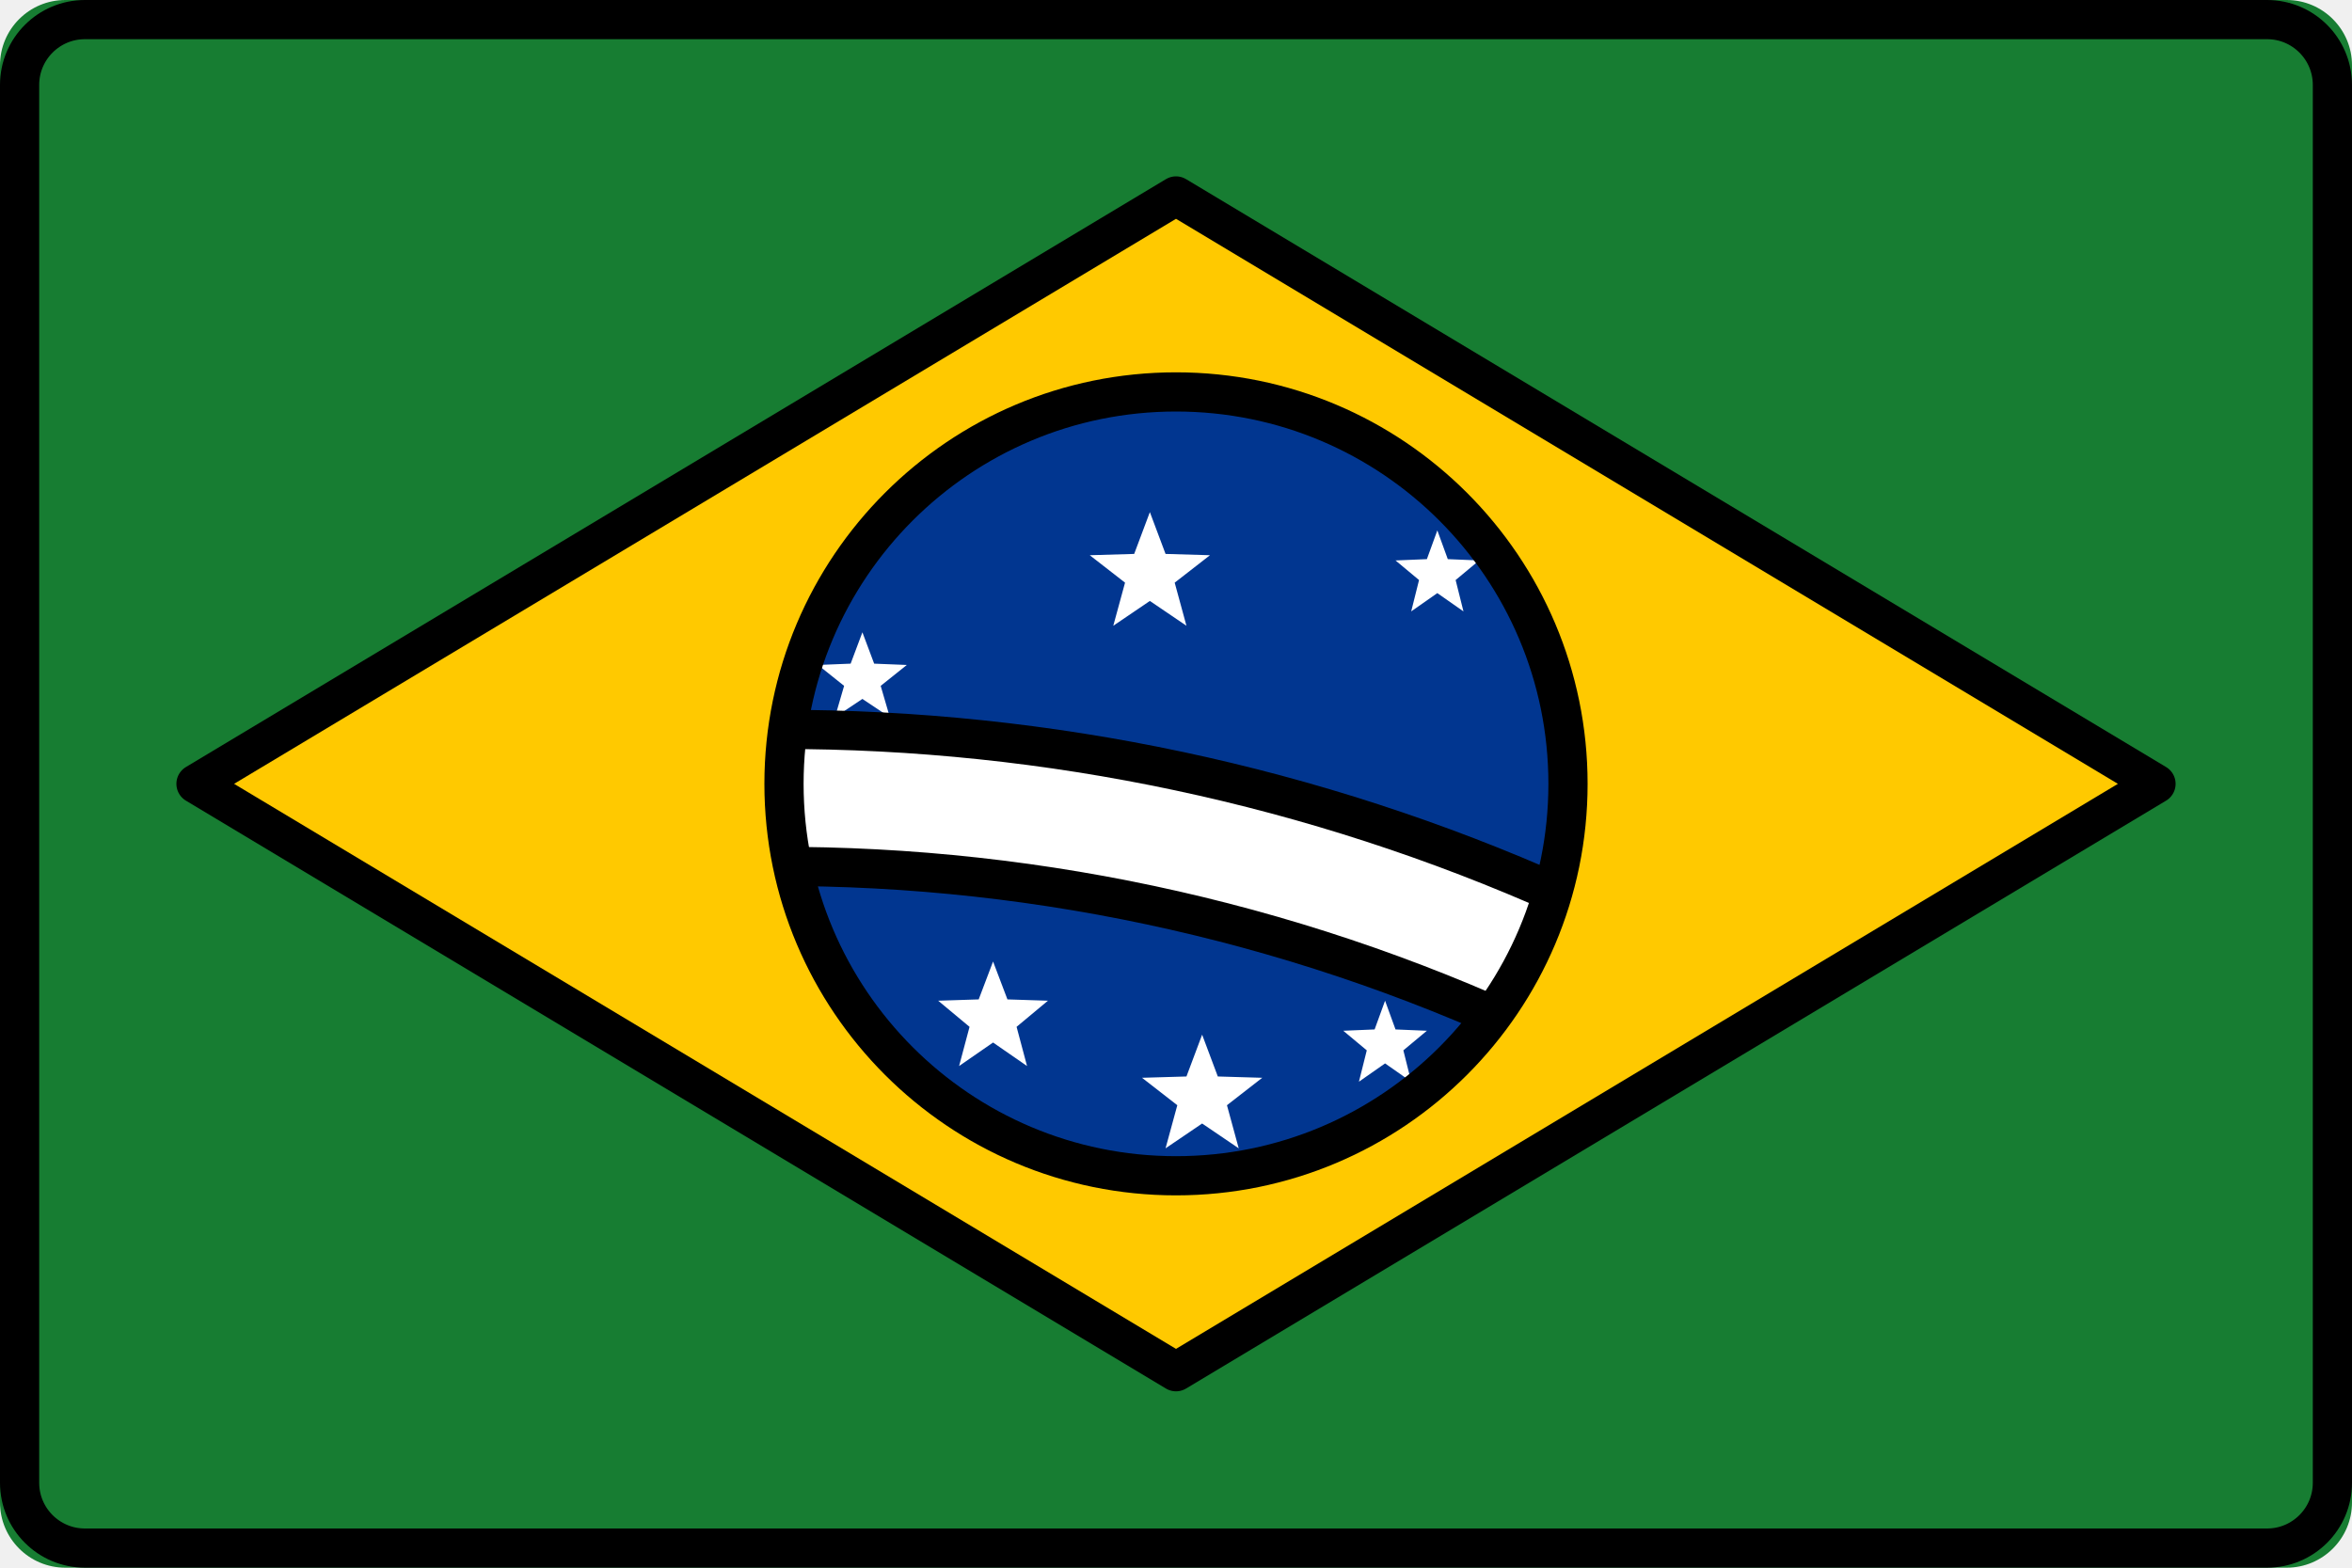
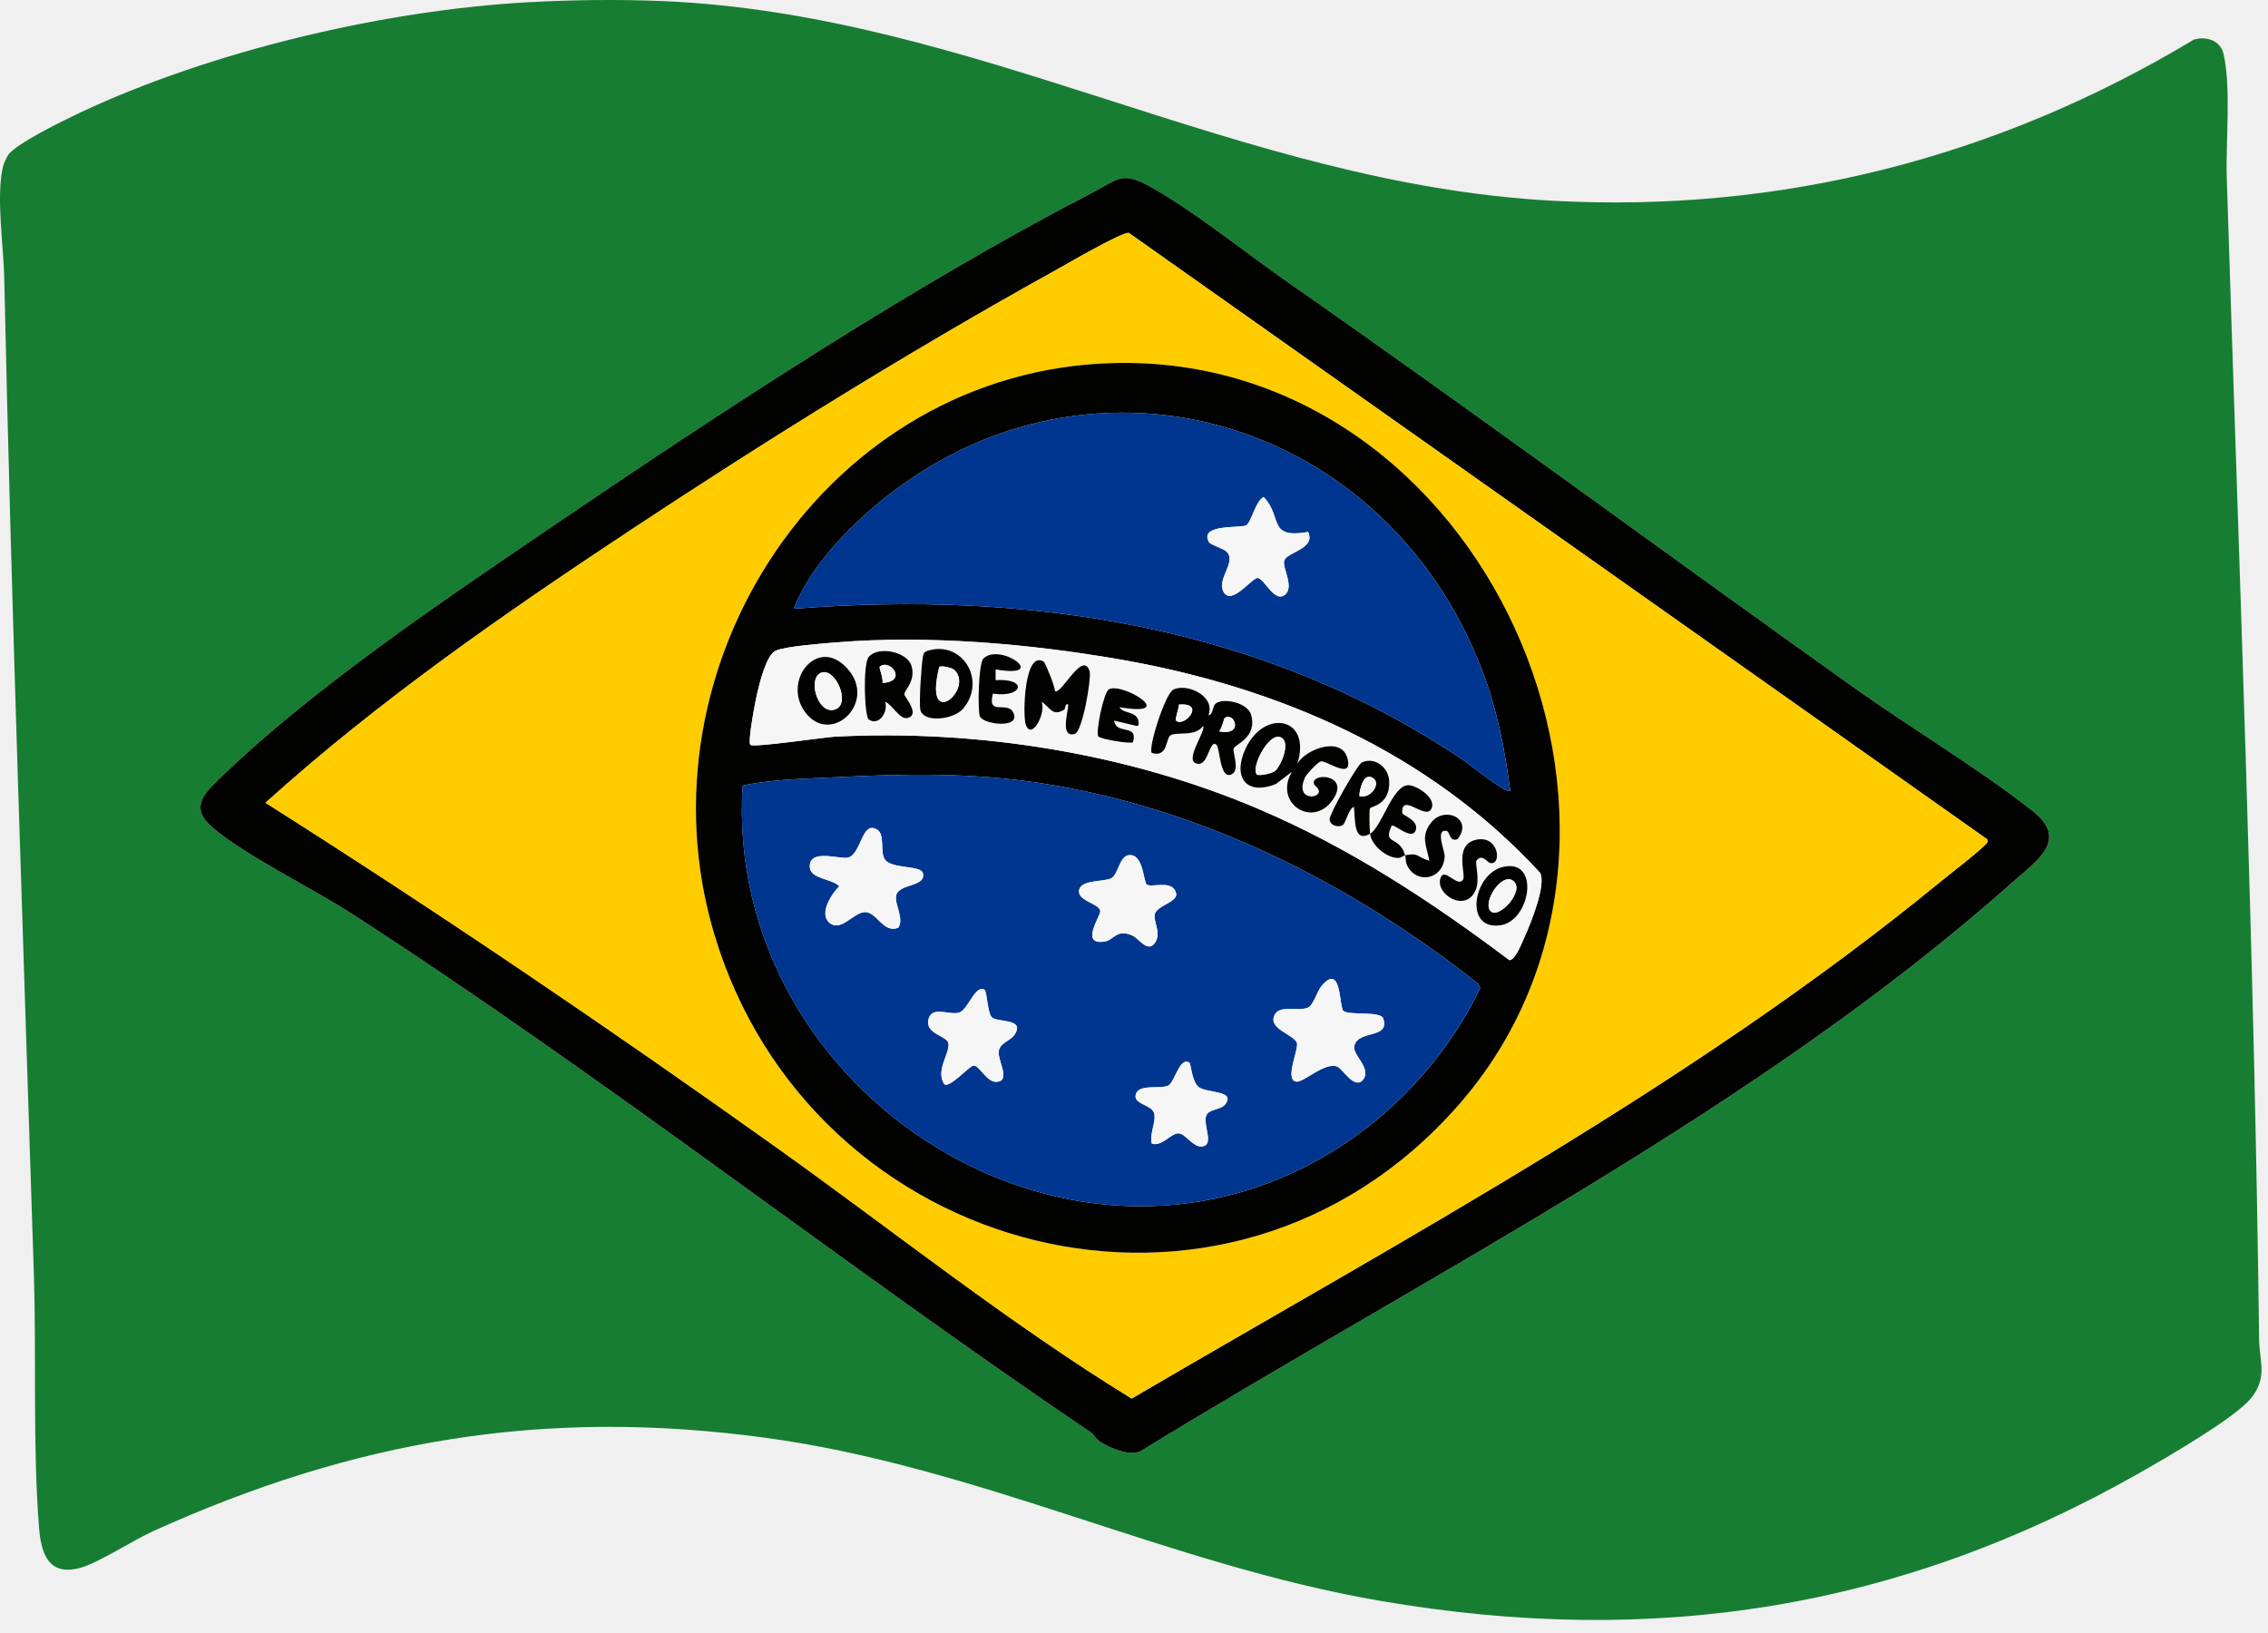
- <svg xmlns="http://www.w3.org/2000/svg" width="180" height="120" viewBox="0 0 180 120" fill="none">
-   <defs>
-     <clipPath id="flagBrClip">
-       <rect width="180" height="120" rx="5" />
-     </clipPath>
-     <clipPath id="flagBrDisc">
-       <circle cx="90" cy="60" r="30" />
-     </clipPath>
-   </defs>
-   <g clip-path="url(#flagBrClip)">
-     <rect width="180" height="120" fill="#177D32" />
-     <path d="M90,15L165,60L90,105L15,60Z" fill="#FFC900" stroke="#000000" stroke-width="3" stroke-linejoin="round" />
-     <circle cx="90" cy="60" r="30" fill="#013690" />
-     <g clip-path="url(#flagBrDisc)">
-       <path fill="#FFFFFF" d="M66.0,48.4L66.9,50.8L69.4,50.9L67.4,52.5L68.1,54.9L66.0,53.5L63.9,54.9L64.6,52.5L62.6,50.9L65.1,50.8ZM88.0,39.2L89.2,42.4L92.6,42.5L89.9,44.6L90.8,47.9L88.0,46.0L85.2,47.9L86.1,44.6L83.4,42.5L86.8,42.4ZM110.0,40.6L110.8,42.8L113.2,42.9L111.4,44.4L112.0,46.8L110.0,45.4L108.0,46.8L108.6,44.4L106.8,42.9L109.2,42.8ZM76.0,73.6L77.1,76.5L80.2,76.6L77.8,78.6L78.6,81.6L76.0,79.8L73.4,81.6L74.2,78.6L71.8,76.6L74.9,76.5ZM92.0,79.2L93.2,82.4L96.6,82.5L93.9,84.6L94.8,87.9L92.0,86.0L89.2,87.9L90.1,84.6L87.4,82.5L90.8,82.4ZM106.0,76.6L106.8,78.8L109.2,78.9L107.4,80.4L108.0,82.8L106.0,81.4L104.0,82.8L104.6,80.4L102.8,78.9L105.2,78.8Z" />
-       <path transform="rotate(12,90,60)" d="M30,71.9A146,146 0 0 1 150,71.9L150,83.5A135.5,135.5 0 0 0 30,83.5Z" fill="#FFFFFF" stroke="#000000" stroke-width="3" />
-     </g>
-     <circle cx="90" cy="60" r="30" fill="none" stroke="#000000" stroke-width="3" />
-   </g>
-   <rect x="1.5" y="1.5" width="177" height="117" rx="5" fill="none" stroke="#000000" stroke-width="3" />
+ <svg xmlns="http://www.w3.org/2000/svg" width="175" height="126" viewBox="0 0 175 126" fill="none">
+   <path d="M40.787 0.171C44.162 -0.014 47.77 -0.059 51.155 0.085C75.245 1.108 95.529 14.161 119.743 15.486C137.461 16.456 154.16 12.144 169.279 3.056C170.258 2.765 171.343 3.124 171.577 4.191C172.167 6.879 171.729 10.867 171.819 13.719C172.76 43.526 173.948 73.488 174.314 103.321C174.335 105.029 174.996 106.268 173.693 107.88C172.448 109.42 167.055 112.531 165.107 113.638C146.557 124.184 127.6 127.142 106.507 123.521C90.208 120.723 75.485 113.157 59.017 110.93C41.948 108.621 27.348 111.123 11.819 118.14C10.275 118.837 7.546 120.622 6.145 120.988C3.751 121.615 3.169 119.872 3.012 117.872C2.519 111.579 2.816 104.685 2.613 98.314C1.796 72.696 0.883 47.065 0.326 21.394C0.273 18.964 -0.294 15.324 0.202 12.971C0.271 12.641 0.451 12.237 0.639 11.954C1.224 11.073 5.1 9.196 6.271 8.647C16.352 3.924 29.662 0.781 40.787 0.171ZM84.23 110.562C84.396 110.675 84.544 111.023 84.894 111.246C85.65 111.728 87.144 112.381 87.989 111.986C110.478 98.188 135.616 85.594 155.408 67.973C157.187 66.389 159.655 64.79 156.846 62.579C152.704 59.32 147.459 56.188 143.073 53.068C128.463 42.673 114.047 32.012 99.339 21.753C96.084 19.482 92.013 16.191 88.654 14.351C86.579 13.214 86.29 13.825 84.374 14.818C70.435 22.039 55.513 31.857 42.492 40.709C34.115 46.404 23.681 53.409 16.53 60.484C15.392 61.61 14.941 62.569 16.341 63.796C18.817 65.966 24.087 68.524 27.118 70.483C46.703 83.143 64.954 97.524 84.23 110.562Z" fill="#177D32" />
+   <path d="M84.228 110.562C64.952 97.523 46.701 83.142 27.115 70.482C24.085 68.523 18.815 65.965 16.339 63.795C14.939 62.569 15.39 61.609 16.528 60.483C23.679 53.408 34.113 46.403 42.489 40.708C55.51 31.856 70.433 22.038 84.371 14.817C86.288 13.824 86.577 13.213 88.652 14.35C92.01 16.19 96.082 19.481 99.337 21.752C114.045 32.011 128.461 42.672 143.071 53.067C147.457 56.187 152.702 59.319 156.844 62.578C159.653 64.789 157.184 66.388 155.405 67.972C135.614 85.593 110.476 98.187 87.987 111.985C87.141 112.38 85.648 111.727 84.891 111.245C84.542 111.022 84.393 110.674 84.228 110.562ZM153.322 64.751L87.098 17.969C86.529 17.913 82.329 20.365 81.461 20.846C70.388 26.98 59.246 33.895 48.689 40.879C38.896 47.357 29.21 54.062 20.484 61.941C33.858 70.414 46.95 79.296 59.838 88.485C68.966 94.993 77.765 102.041 87.318 107.91C108.451 95.535 130.678 83.628 149.68 68.068C150.825 67.131 152.121 66.183 153.191 65.18C153.337 65.043 153.437 64.892 153.322 64.751Z" fill="#020301" />
+   <path d="M153.322 64.751C153.437 64.892 153.337 65.042 153.191 65.18C152.121 66.183 150.825 67.131 149.68 68.068C130.678 83.628 108.451 95.534 87.318 107.91C77.765 102.041 68.967 94.993 59.838 88.484C46.95 79.295 33.858 70.414 20.484 61.94C29.211 54.062 38.897 47.357 48.689 40.878C59.246 33.895 70.388 26.98 81.461 20.846C82.33 20.365 86.529 17.912 87.098 17.969L153.322 64.751ZM85.923 28.012C63.842 28.575 48.933 51.258 55.095 72.022C62.549 97.139 94.595 105.61 112.476 85.331C131.077 64.235 114.49 27.284 85.923 28.012Z" fill="#FFCC00" />
+   <path d="M85.926 28.012C114.493 27.285 131.08 64.235 112.478 85.332C94.598 105.61 62.552 97.14 55.098 72.023C48.935 51.258 63.845 28.575 85.926 28.012ZM116.528 61.004C116.12 57.864 115.526 54.773 114.398 51.807C106.617 31.35 82.221 25.036 66.097 40.307C64.18 42.123 62.211 44.504 61.235 46.975C79.454 45.519 97.668 48.331 112.937 58.672C113.411 58.993 116.246 61.288 116.528 61.004ZM57.903 57.472C58.134 57.705 63.567 56.884 64.444 56.839C75.391 56.273 86.917 58.1 96.981 62.363C104.064 65.364 110.342 69.48 116.46 74.081C116.896 74.124 117.431 72.753 117.605 72.372C118.068 71.36 119.352 68.229 118.827 67.335C110.286 58.058 98.725 53.027 86.424 50.884C79.419 49.664 71.553 48.985 64.454 49.573C63.378 49.663 60.762 49.854 59.879 50.195C59.151 50.475 58.614 52.697 58.422 53.519C58.291 54.076 57.675 57.242 57.903 57.472ZM57.303 60.612C55.811 84.56 83.284 102.022 103.875 88.163C108.276 85.2 111.903 81.03 114.218 76.246L114.034 75.878C104.182 68.144 92.73 62.32 80.218 60.416C74.996 59.622 69.906 59.694 64.658 59.964C62.199 60.09 59.731 60.103 57.303 60.612Z" fill="#020301" />
+   <path d="M57.3 60.612C59.728 60.103 62.197 60.09 64.656 59.964C69.904 59.694 74.993 59.621 80.215 60.416C92.728 62.32 104.18 68.144 114.032 75.878L114.216 76.246C111.9 81.03 108.274 85.2 103.873 88.163C83.281 102.022 55.808 84.56 57.3 60.612ZM69.311 71.584C69.793 70.832 68.971 69.744 69.156 69.053C69.392 68.17 71.512 68.431 71.203 67.356C71.028 66.748 68.801 67.067 68.28 66.322C67.869 65.733 68.32 64.397 67.673 64.007C66.481 63.29 66.482 65.875 65.442 66.169C64.846 66.337 62.366 65.423 62.486 66.937C62.557 67.823 64.222 67.797 64.758 68.385C64.143 68.988 63.163 70.515 64.015 71.212C64.898 71.934 65.88 70.377 66.738 70.376C67.682 70.374 68.139 72.04 69.311 71.584ZM88.488 68.255C88.226 68.085 88.239 65.859 87.114 65.98C86.369 66.06 86.281 67.475 85.757 67.76C85.17 68.078 83.25 67.827 83.257 68.802C83.275 69.546 84.79 69.711 84.898 70.284C84.963 70.633 83.271 72.951 85.225 72.648C85.964 72.533 86.147 71.645 87.369 72.181C87.867 72.399 88.548 73.53 89.099 72.768C89.67 71.98 88.942 71.109 89.112 70.508C89.283 69.897 90.754 69.618 90.76 69.013C90.591 67.802 88.902 68.523 88.488 68.255ZM103.674 78.018C103.304 77.778 103.557 74.188 101.974 76.077C101.619 76.501 101.353 77.542 100.936 77.742C100.295 78.05 98.841 77.569 98.424 78.197C97.645 79.367 99.884 79.805 100.076 80.486C100.214 80.974 99.112 83.292 100.005 83.457C100.571 83.562 102.265 81.874 103.216 82.312C103.601 82.489 104.575 84.17 105.209 83.261C105.814 82.394 104.323 81.377 104.497 80.695C104.821 79.427 107.233 80.203 106.74 78.601C106.551 77.984 104.212 78.368 103.674 78.018ZM75.986 76.39C75.275 75.906 74.73 77.827 74.057 78.11C73.359 78.403 71.946 77.561 71.651 78.616C71.32 79.799 73.097 79.895 73.183 80.519C73.291 81.302 72.154 82.606 72.872 83.665C73.282 83.95 74.77 82.283 75.083 82.228C75.576 82.139 76.104 83.538 76.919 83.473C78.015 83.385 76.969 81.843 77.065 81.112C77.153 80.445 77.95 80.341 78.285 79.83C79.133 78.536 76.903 78.925 76.505 78.471C76.214 78.14 76.132 76.49 75.986 76.39ZM91.785 82.003C91.015 81.488 90.654 83.52 90.126 83.771C89.569 84.037 87.878 83.634 87.644 84.414C87.4 85.228 88.851 85.197 89.054 85.893C89.234 86.508 88.669 87.52 88.878 88.24C89.625 88.492 90.323 87.478 90.889 87.447C91.449 87.417 92.035 88.516 92.718 88.463C93.739 88.383 92.813 86.857 93.068 86.09C93.241 85.568 94.186 85.639 94.508 85.243C95.42 84.123 93.143 84.363 92.504 83.885C91.973 83.487 91.878 82.065 91.785 82.003Z" fill="#013690" />
+   <path d="M57.9 57.471C57.672 57.241 58.288 54.075 58.418 53.518C58.611 52.696 59.148 50.474 59.875 50.194C60.759 49.853 63.374 49.661 64.451 49.572C71.549 48.984 79.415 49.663 86.42 50.883C98.722 53.026 110.282 58.057 118.824 67.334C119.349 68.228 118.064 71.359 117.602 72.371C117.427 72.752 116.893 74.123 116.457 74.08C110.338 69.479 104.06 65.363 96.978 62.362C86.913 58.099 75.387 56.272 64.44 56.838C63.563 56.883 58.131 57.704 57.9 57.471ZM68.297 54.144C68.86 54.362 69.427 55.573 70.056 55.39C71.005 55.115 69.813 53.788 69.781 53.587C69.732 53.277 70.688 52.586 70.331 51.381C69.999 50.261 67.718 49.827 67.027 50.693C66.569 51.269 66.706 55.275 67.033 55.511C67.793 56.058 68.563 54.935 68.297 54.144ZM71.546 50.224C71.275 50.313 71.248 50.46 71.204 50.712C71.096 51.334 70.879 54.384 71.032 54.837C71.351 55.787 73.62 55.517 74.326 54.665C76.162 52.448 74.194 49.353 71.546 50.224ZM76.82 51.65C81.081 52.384 77.174 49.532 75.878 50.812C75.496 51.189 75.423 54.738 75.6 55.259C75.82 55.909 78.835 56.262 78.175 54.971C77.709 54.059 76.152 55.289 76.61 53.519C78.942 53.866 79.325 52.312 76.818 52.479L76.82 51.65ZM65.103 51.307C62.878 49.289 60.365 52.648 62.153 54.985C64.204 57.668 67.993 53.929 65.103 51.307ZM80.536 51.053C79.033 50.119 78.904 55.134 79.139 55.877C79.568 57.233 80.765 54.945 80.355 54.144C81.019 54.547 81.184 55.313 82.084 54.771C82.269 54.66 82.111 54.273 82.43 54.353C82.416 54.902 81.772 56.974 82.933 56.621C83.53 56.44 84.231 52.279 84.073 51.786C83.531 50.107 81.85 53.719 81.394 53.312C81.411 52.968 80.639 51.117 80.536 51.053ZM86.383 54.562C91.066 55.365 86.539 52.579 85.549 53.195C85.16 53.436 84.527 56.488 84.745 56.821C84.878 57.023 87.267 57.426 87.422 57.261C87.826 55.805 86.111 56.741 85.968 55.599L87.732 56.016C87.924 56.008 87.862 55.643 87.813 55.519C87.549 54.845 86.639 55.069 86.383 54.562ZM93.244 55.182C93.809 53.707 91.602 52.686 90.538 53.207C89.904 53.518 88.554 57.776 88.877 58.094C90.128 58.467 89.928 56.994 90.322 56.733C90.769 56.438 92.239 56.874 92.824 56.015C93.111 56.387 91.148 58.942 92.518 58.934C93.246 58.929 93.36 56.983 93.863 57.471C94.151 57.75 94.108 60.137 95.007 59.755C95.699 59.462 95.121 58.137 95.181 57.768C95.233 57.45 97.066 56.926 96.525 55.123C96.269 54.268 94.552 53.831 93.862 54.245C93.504 54.459 93.648 55.145 93.244 55.182ZM100.105 58.925C101.23 55.327 97.562 54.66 96.116 57.745C95.092 59.929 96.121 61.42 98.448 60.492L99.685 59.55C98.226 62.014 101.385 63.99 102.898 61.618C104.104 59.726 101.217 59.607 101.374 60.453C101.406 60.623 101.814 60.836 101.767 61.103C101.668 61.669 99.944 61.698 100.676 60.017C100.791 59.753 101.669 58.809 101.913 58.745C102.323 58.638 104.437 60.263 103.967 58.504C103.502 56.765 100.739 57.808 100.105 58.925ZM105.716 64.331C105.675 63.977 105.636 62.621 105.703 62.38C105.749 62.212 107.27 62.145 107.191 60.272C107.146 59.202 106.066 58.377 105.096 58.822C104.725 58.992 102.593 62.778 102.596 63.198C102.598 63.691 103.248 63.869 103.601 63.667C103.824 63.54 104.085 62.353 104.466 62.253C104.593 63.152 104.39 65.091 105.716 64.331C105.819 65.242 107.012 66.213 107.888 66.197C108.124 66.193 108.284 66.02 108.418 65.994C108.484 66.145 108.433 66.471 108.573 66.766C109.285 68.259 111.376 67.889 111.471 66.068C111.492 65.681 110.702 63.895 111.639 64.123C111.894 64.185 111.817 64.987 112.47 64.744C113.714 63.152 111.435 62.126 110.398 63.504C109.592 64.575 110.087 65.28 110.288 66.409C109.246 66.122 109.54 65.772 108.418 65.994C108.313 65.751 108.344 65.65 108.123 65.363C107.556 64.63 106.795 65 107.381 63.708C107.599 63.551 108.995 64.936 109.249 64.015C109.453 63.277 108.208 62.897 108.199 62.748C108.092 61.125 109.907 63.2 110.403 62.469C110.952 61.66 109.381 60.624 108.71 60.586C107.455 60.514 106.632 63.805 105.716 64.331ZM113.977 64.779C112.117 65.11 113.14 67.486 112.892 67.867C112.452 68.541 111.418 66.828 111.136 67.787C110.77 69.037 113.136 70.471 113.873 68.643C114.205 67.817 113.793 66.594 113.922 66.408C114.326 65.825 114.763 66.55 114.999 66.592C115.892 66.75 115.649 64.481 113.977 64.779ZM116.056 66.871C113.666 67.345 112.906 71.825 115.784 71.39C118.075 71.043 118.843 66.318 116.056 66.871Z" fill="#F6F6F6" />
+   <path d="M116.526 61.004C116.244 61.288 113.408 58.993 112.935 58.672C97.666 48.33 79.452 45.518 61.232 46.975C62.209 44.504 64.178 42.122 66.095 40.307C82.219 25.036 106.614 31.35 114.396 51.806C115.524 54.773 116.118 57.864 116.526 61.004ZM100.936 41.047C97.766 41.592 98.999 39.907 97.505 38.349C96.861 38.672 96.565 40.281 96.156 40.53C95.757 40.773 92.461 40.397 93.289 41.838C93.395 42.024 94.444 42.353 94.643 42.556C95.437 43.362 93.903 44.611 94.386 45.618C94.98 46.855 96.628 44.52 97.061 44.596C97.552 44.682 98.309 46.427 99.07 45.944C99.953 45.382 98.924 43.832 99.088 43.262C99.28 42.593 101.542 42.363 100.936 41.047Z" fill="#013690" />
+   <path d="M103.671 78.018C104.21 78.368 106.549 77.984 106.738 78.601C107.231 80.202 104.819 79.427 104.495 80.695C104.321 81.376 105.811 82.394 105.206 83.261C104.573 84.169 103.599 82.489 103.214 82.311C102.263 81.874 100.569 83.562 100.003 83.457C99.11 83.292 100.212 80.974 100.074 80.486C99.882 79.805 97.643 79.366 98.422 78.196C98.839 77.569 100.293 78.05 100.934 77.742C101.351 77.541 101.617 76.501 101.972 76.077C103.555 74.188 103.302 77.778 103.671 78.018Z" fill="#F6F6F6" />
+   <path d="M69.314 71.583C68.142 72.039 67.685 70.374 66.74 70.375C65.882 70.377 64.9 71.934 64.017 71.212C63.165 70.514 64.145 68.987 64.76 68.385C64.224 67.797 62.559 67.823 62.489 66.936C62.368 65.422 64.848 66.337 65.444 66.168C66.484 65.874 66.484 63.289 67.675 64.007C68.322 64.396 67.871 65.733 68.283 66.321C68.803 67.066 71.03 66.747 71.205 67.355C71.515 68.43 69.395 68.169 69.158 69.053C68.974 69.743 69.795 70.832 69.314 71.583Z" fill="#F6F6F6" />
+   <path d="M88.489 68.255C88.902 68.523 90.592 67.802 90.76 69.013C90.754 69.618 89.284 69.897 89.112 70.508C88.943 71.109 89.67 71.98 89.1 72.768C88.548 73.53 87.867 72.399 87.369 72.181C86.147 71.645 85.965 72.533 85.226 72.648C83.272 72.951 84.964 70.633 84.898 70.284C84.79 69.711 83.276 69.546 83.258 68.802C83.251 67.827 85.171 68.078 85.757 67.76C86.281 67.475 86.37 66.06 87.114 65.98C88.24 65.859 88.227 68.085 88.489 68.255Z" fill="#F6F6F6" />
+   <path d="M75.987 76.39C76.134 76.49 76.215 78.139 76.506 78.471C76.904 78.925 79.135 78.536 78.287 79.829C77.951 80.341 77.154 80.444 77.066 81.112C76.97 81.843 78.017 83.384 76.92 83.472C76.106 83.538 75.578 82.139 75.084 82.227C74.771 82.283 73.283 83.95 72.874 83.665C72.155 82.606 73.293 81.301 73.185 80.519C73.098 79.895 71.321 79.799 71.652 78.616C71.948 77.561 73.361 78.403 74.058 78.11C74.732 77.827 75.276 75.906 75.987 76.39Z" fill="#F6F6F6" />
+   <path d="M91.786 82.003C91.879 82.065 91.973 83.487 92.505 83.884C93.144 84.362 95.421 84.122 94.509 85.243C94.187 85.638 93.242 85.568 93.069 86.09C92.814 86.856 93.74 88.383 92.719 88.462C92.036 88.516 91.45 87.417 90.889 87.447C90.324 87.477 89.626 88.492 88.879 88.239C88.67 87.52 89.235 86.508 89.055 85.893C88.852 85.197 87.401 85.228 87.645 84.413C87.879 83.633 89.57 84.036 90.127 83.771C90.654 83.52 91.016 81.487 91.786 82.003Z" fill="#F6F6F6" />
+   <path d="M100.938 41.046C101.544 42.362 99.282 42.592 99.09 43.262C98.927 43.832 99.956 45.382 99.072 45.944C98.312 46.427 97.555 44.682 97.063 44.596C96.63 44.52 94.982 46.855 94.388 45.618C93.905 44.611 95.439 43.361 94.645 42.555C94.446 42.353 93.398 42.023 93.291 41.837C92.463 40.397 95.76 40.773 96.159 40.53C96.568 40.281 96.863 38.672 97.507 38.348C99.001 39.907 97.768 41.592 100.938 41.046Z" fill="#F6F6F6" />
+   <path d="M100.105 58.926C100.739 57.809 103.503 56.766 103.968 58.505C104.438 60.264 102.324 58.639 101.913 58.746C101.67 58.81 100.792 59.754 100.677 60.018C99.945 61.699 101.668 61.67 101.768 61.104C101.815 60.837 101.406 60.625 101.375 60.455C101.217 59.608 104.104 59.727 102.898 61.619C101.386 63.991 98.227 62.015 99.686 59.552L98.448 60.493C96.122 61.421 95.092 59.931 96.116 57.746C97.563 54.661 101.231 55.328 100.105 58.926ZM98.381 59.489C98.854 59.105 99.692 57.092 98.73 56.863C97.814 56.645 96.5 59.268 96.985 59.758C97.109 59.884 98.123 59.699 98.381 59.489Z" fill="#020301" />
+   <path d="M93.244 55.183C93.648 55.146 93.505 54.46 93.862 54.246C94.552 53.832 96.269 54.269 96.526 55.124C97.066 56.927 95.233 57.451 95.181 57.769C95.122 58.138 95.699 59.463 95.008 59.757C94.108 60.138 94.151 57.751 93.863 57.472C93.36 56.984 93.246 58.93 92.518 58.935C91.148 58.943 93.111 56.388 92.824 56.016C92.239 56.875 90.769 56.439 90.322 56.734C89.928 56.995 90.128 58.468 88.877 58.095C88.554 57.777 89.904 53.519 90.538 53.208C91.603 52.687 93.809 53.709 93.244 55.183ZM90.749 55.599C91.353 56.172 93.105 54.193 90.968 54.365C90.983 54.631 90.638 55.495 90.749 55.599ZM94.074 56.43C95.997 56.812 95.254 54.885 94.498 55.399C94.452 55.43 94.264 56.243 94.074 56.43Z" fill="#020301" />
+   <path d="M80.538 51.055C80.641 51.118 81.413 52.969 81.396 53.314C81.852 53.721 83.533 50.108 84.075 51.787C84.233 52.28 83.532 56.441 82.935 56.623C81.774 56.976 82.418 54.904 82.431 54.354C82.113 54.274 82.271 54.661 82.086 54.772C81.186 55.314 81.021 54.548 80.357 54.145C80.767 54.946 79.57 57.235 79.141 55.879C78.906 55.135 79.035 50.12 80.538 51.055Z" fill="#020301" />
+   <path d="M68.297 54.145C68.562 54.936 67.793 56.059 67.032 55.511C66.705 55.276 66.568 51.27 67.027 50.694C67.718 49.828 69.999 50.262 70.331 51.382C70.688 52.587 69.731 53.278 69.781 53.588C69.812 53.789 71.004 55.116 70.056 55.391C69.427 55.574 68.859 54.363 68.297 54.145ZM68.088 52.691C70.083 52.596 68.667 50.772 67.879 51.444C67.809 51.504 68.19 52.41 68.088 52.691Z" fill="#020301" />
+   <path d="M71.547 50.225C74.195 49.354 76.163 52.449 74.327 54.666C73.621 55.519 71.352 55.788 71.033 54.838C70.881 54.385 71.097 51.335 71.205 50.713C71.249 50.461 71.276 50.314 71.547 50.225ZM73.652 51.7C73.472 51.521 72.655 51.337 72.473 51.46C71.217 56.511 75.185 53.223 73.652 51.7Z" fill="#020301" />
+   <path d="M65.104 51.308C67.995 53.93 64.206 57.669 62.154 54.986C60.367 52.649 62.88 49.29 65.104 51.308ZM63.451 51.879C62.237 52.181 63.063 55.18 64.416 54.747C65.686 54.341 64.502 51.618 63.451 51.879Z" fill="#020301" />
+   <path d="M105.716 64.331C104.39 65.091 104.593 63.152 104.466 62.253C104.086 62.354 103.824 63.541 103.602 63.668C103.248 63.87 102.599 63.692 102.596 63.199C102.593 62.779 104.725 58.993 105.096 58.823C106.066 58.378 107.146 59.202 107.191 60.273C107.27 62.146 105.749 62.213 105.703 62.38C105.636 62.622 105.676 63.978 105.716 64.331C106.633 63.806 107.456 60.515 108.71 60.587C109.381 60.625 110.952 61.66 110.403 62.469C109.907 63.201 108.093 61.125 108.199 62.748C108.209 62.898 109.454 63.278 109.25 64.015C108.995 64.936 107.599 63.552 107.381 63.708C106.795 65.001 107.556 64.631 108.123 65.363C108.345 65.65 108.313 65.751 108.418 65.994C109.54 65.772 109.246 66.122 110.288 66.409C110.087 65.28 109.593 64.576 110.399 63.505C111.435 62.127 113.714 63.153 112.47 64.745C111.817 64.988 111.894 64.185 111.639 64.123C110.702 63.895 111.492 65.682 111.472 66.069C111.376 67.89 109.285 68.259 108.573 66.766C108.433 66.472 108.484 66.145 108.418 65.994C108.285 66.021 108.125 66.193 107.889 66.198C107.013 66.213 105.82 65.242 105.716 64.331ZM104.885 61.42C105.793 61.683 106.697 60.332 105.818 59.967C105.158 59.694 104.892 61.016 104.885 61.42Z" fill="#020301" />
+   <path d="M76.823 51.65L76.821 52.48C79.328 52.312 78.945 53.866 76.613 53.52C76.155 55.289 77.713 54.059 78.178 54.971C78.838 56.263 75.824 55.909 75.603 55.259C75.426 54.738 75.5 51.189 75.881 50.813C77.178 49.533 81.085 52.384 76.823 51.65Z" fill="#020301" />
+   <path d="M116.058 66.871C118.845 66.318 118.077 71.043 115.786 71.39C112.908 71.826 113.668 67.345 116.058 66.871ZM115.081 70.355C115.749 70.83 117.71 68.665 116.746 67.955C115.83 67.28 114.273 69.78 115.081 70.355Z" fill="#020301" />
+   <path d="M86.383 54.564C86.639 55.071 87.549 54.847 87.814 55.521C87.862 55.645 87.924 56.01 87.732 56.018L85.968 55.601C86.112 56.743 87.827 55.807 87.423 57.263C87.267 57.428 84.878 57.025 84.746 56.822C84.528 56.49 85.161 53.438 85.549 53.197C86.54 52.581 91.066 55.367 86.383 54.564Z" fill="#020301" />
+   <path d="M113.979 64.779C115.651 64.481 115.893 66.751 115.001 66.592C114.764 66.55 114.328 65.825 113.923 66.408C113.794 66.595 114.207 67.818 113.874 68.643C113.138 70.471 110.771 69.037 111.138 67.787C111.419 66.828 112.454 68.541 112.893 67.867C113.141 67.487 112.119 65.11 113.979 64.779Z" fill="#020301" />
+   <path d="M98.379 59.49C98.121 59.699 97.107 59.885 96.983 59.759C96.499 59.269 97.812 56.645 98.728 56.863C99.69 57.093 98.852 59.106 98.379 59.49Z" fill="#F6F6F6" />
+   <path d="M90.746 55.599C90.636 55.494 90.981 54.63 90.966 54.365C93.103 54.193 91.352 56.172 90.746 55.599Z" fill="#F6F6F6" />
+   <path d="M94.074 56.43C94.265 56.244 94.452 55.431 94.498 55.399C95.254 54.886 95.997 56.813 94.074 56.43Z" fill="#F6F6F6" />
+   <path d="M68.088 52.691C68.191 52.411 67.809 51.504 67.88 51.444C68.667 50.773 70.084 52.596 68.088 52.691Z" fill="#F6F6F6" />
+   <path d="M73.651 51.7C75.184 53.223 71.216 56.511 72.473 51.46C72.654 51.337 73.471 51.521 73.651 51.7Z" fill="#F6F6F6" />
+   <path d="M63.45 51.879C64.5 51.618 65.685 54.341 64.415 54.748C63.062 55.18 62.235 52.181 63.45 51.879Z" fill="#F6F6F6" />
+   <path d="M104.887 61.42C104.893 61.016 105.159 59.694 105.819 59.968C106.698 60.332 105.795 61.683 104.887 61.42Z" fill="#F6F6F6" />
+   <path d="M115.083 70.354C114.274 69.779 115.832 67.28 116.748 67.954C117.711 68.665 115.751 70.829 115.083 70.354Z" fill="#F6F6F6" />
+   <path d="M56.593 188.12C54.866 188.12 53.242 187.448 52.02 186.227L45.418 179.625C44.955 179.16 44.147 179.162 43.683 179.625L37.057 186.251C35.836 187.472 34.212 188.144 32.485 188.144H31.184L39.545 196.506C42.157 199.117 46.391 199.117 49.002 196.506L57.388 188.12H56.593Z" fill="#32BCAD" />
+   <path d="M32.484 164.768C34.211 164.768 35.836 165.44 37.057 166.661L43.683 173.288C44.16 173.766 44.939 173.768 45.418 173.288L52.02 166.685C53.241 165.464 54.865 164.792 56.592 164.792H57.388L49.002 156.406C46.39 153.795 42.156 153.795 39.545 156.406L31.184 164.768L32.484 164.768Z" fill="#32BCAD" />
+   <path d="M64.323 171.728L59.255 166.66C59.144 166.705 59.023 166.733 58.895 166.733H56.591C55.4 166.733 54.234 167.216 53.392 168.058L46.791 174.66C46.173 175.278 45.361 175.587 44.55 175.587C43.738 175.587 42.927 175.278 42.309 174.661L35.682 168.034C34.84 167.192 33.675 166.709 32.483 166.709H29.65C29.529 166.709 29.416 166.68 29.31 166.64L24.222 171.728C21.611 174.339 21.611 178.573 24.222 181.185L29.31 186.272C29.416 186.232 29.529 186.203 29.65 186.203H32.483C33.675 186.203 34.84 185.72 35.682 184.878L42.309 178.252C43.506 177.055 45.594 177.055 46.791 178.253L53.392 184.854C54.234 185.696 55.4 186.179 56.591 186.179H58.895C59.023 186.179 59.144 186.207 59.255 186.252L64.323 181.185C66.934 178.573 66.934 174.339 64.323 171.728Z" fill="#32BCAD" />
+   <path d="M74.631 198.511V171.42C74.631 166.435 78.672 162.395 83.656 162.395L91.655 162.407C96.625 162.416 100.649 166.448 100.649 171.419V177.185C100.649 182.17 96.608 186.211 91.624 186.211H80.321" stroke="#32BCAD" stroke-width="1.669" stroke-miterlimit="10" stroke-linecap="round" stroke-linejoin="round" />
+   <path d="M102.885 162.391H106.354C108.4 162.391 110.058 164.049 110.058 166.095V186.332" stroke="#32BCAD" stroke-width="1.669" stroke-miterlimit="10" stroke-linecap="round" stroke-linejoin="round" />
+   <path d="M109.316 159.255L107.742 157.681C107.352 157.291 107.352 156.658 107.742 156.267L109.315 154.695C109.706 154.304 110.34 154.304 110.73 154.695L112.303 156.267C112.694 156.658 112.694 157.291 112.303 157.681L110.729 159.255C110.339 159.645 109.706 159.645 109.316 159.255Z" fill="#32BCAD" />
+   <path d="M116.715 162.372H120.156C121.926 162.372 123.624 163.075 124.875 164.327L132.924 172.375C133.966 173.418 135.656 173.418 136.699 172.375L144.718 164.356C145.97 163.105 147.667 162.402 149.437 162.402H152.235" stroke="#32BCAD" stroke-width="1.669" stroke-miterlimit="10" stroke-linecap="round" stroke-linejoin="round" />
+   <path d="M116.715 186.155H120.156C121.926 186.155 123.624 185.451 124.875 184.2L132.924 176.152C133.966 175.109 135.656 175.109 136.699 176.152L144.718 184.171C145.97 185.422 147.667 186.125 149.437 186.125H152.235" stroke="#32BCAD" stroke-width="1.669" stroke-miterlimit="10" stroke-linecap="round" stroke-linejoin="round" />
</svg>
